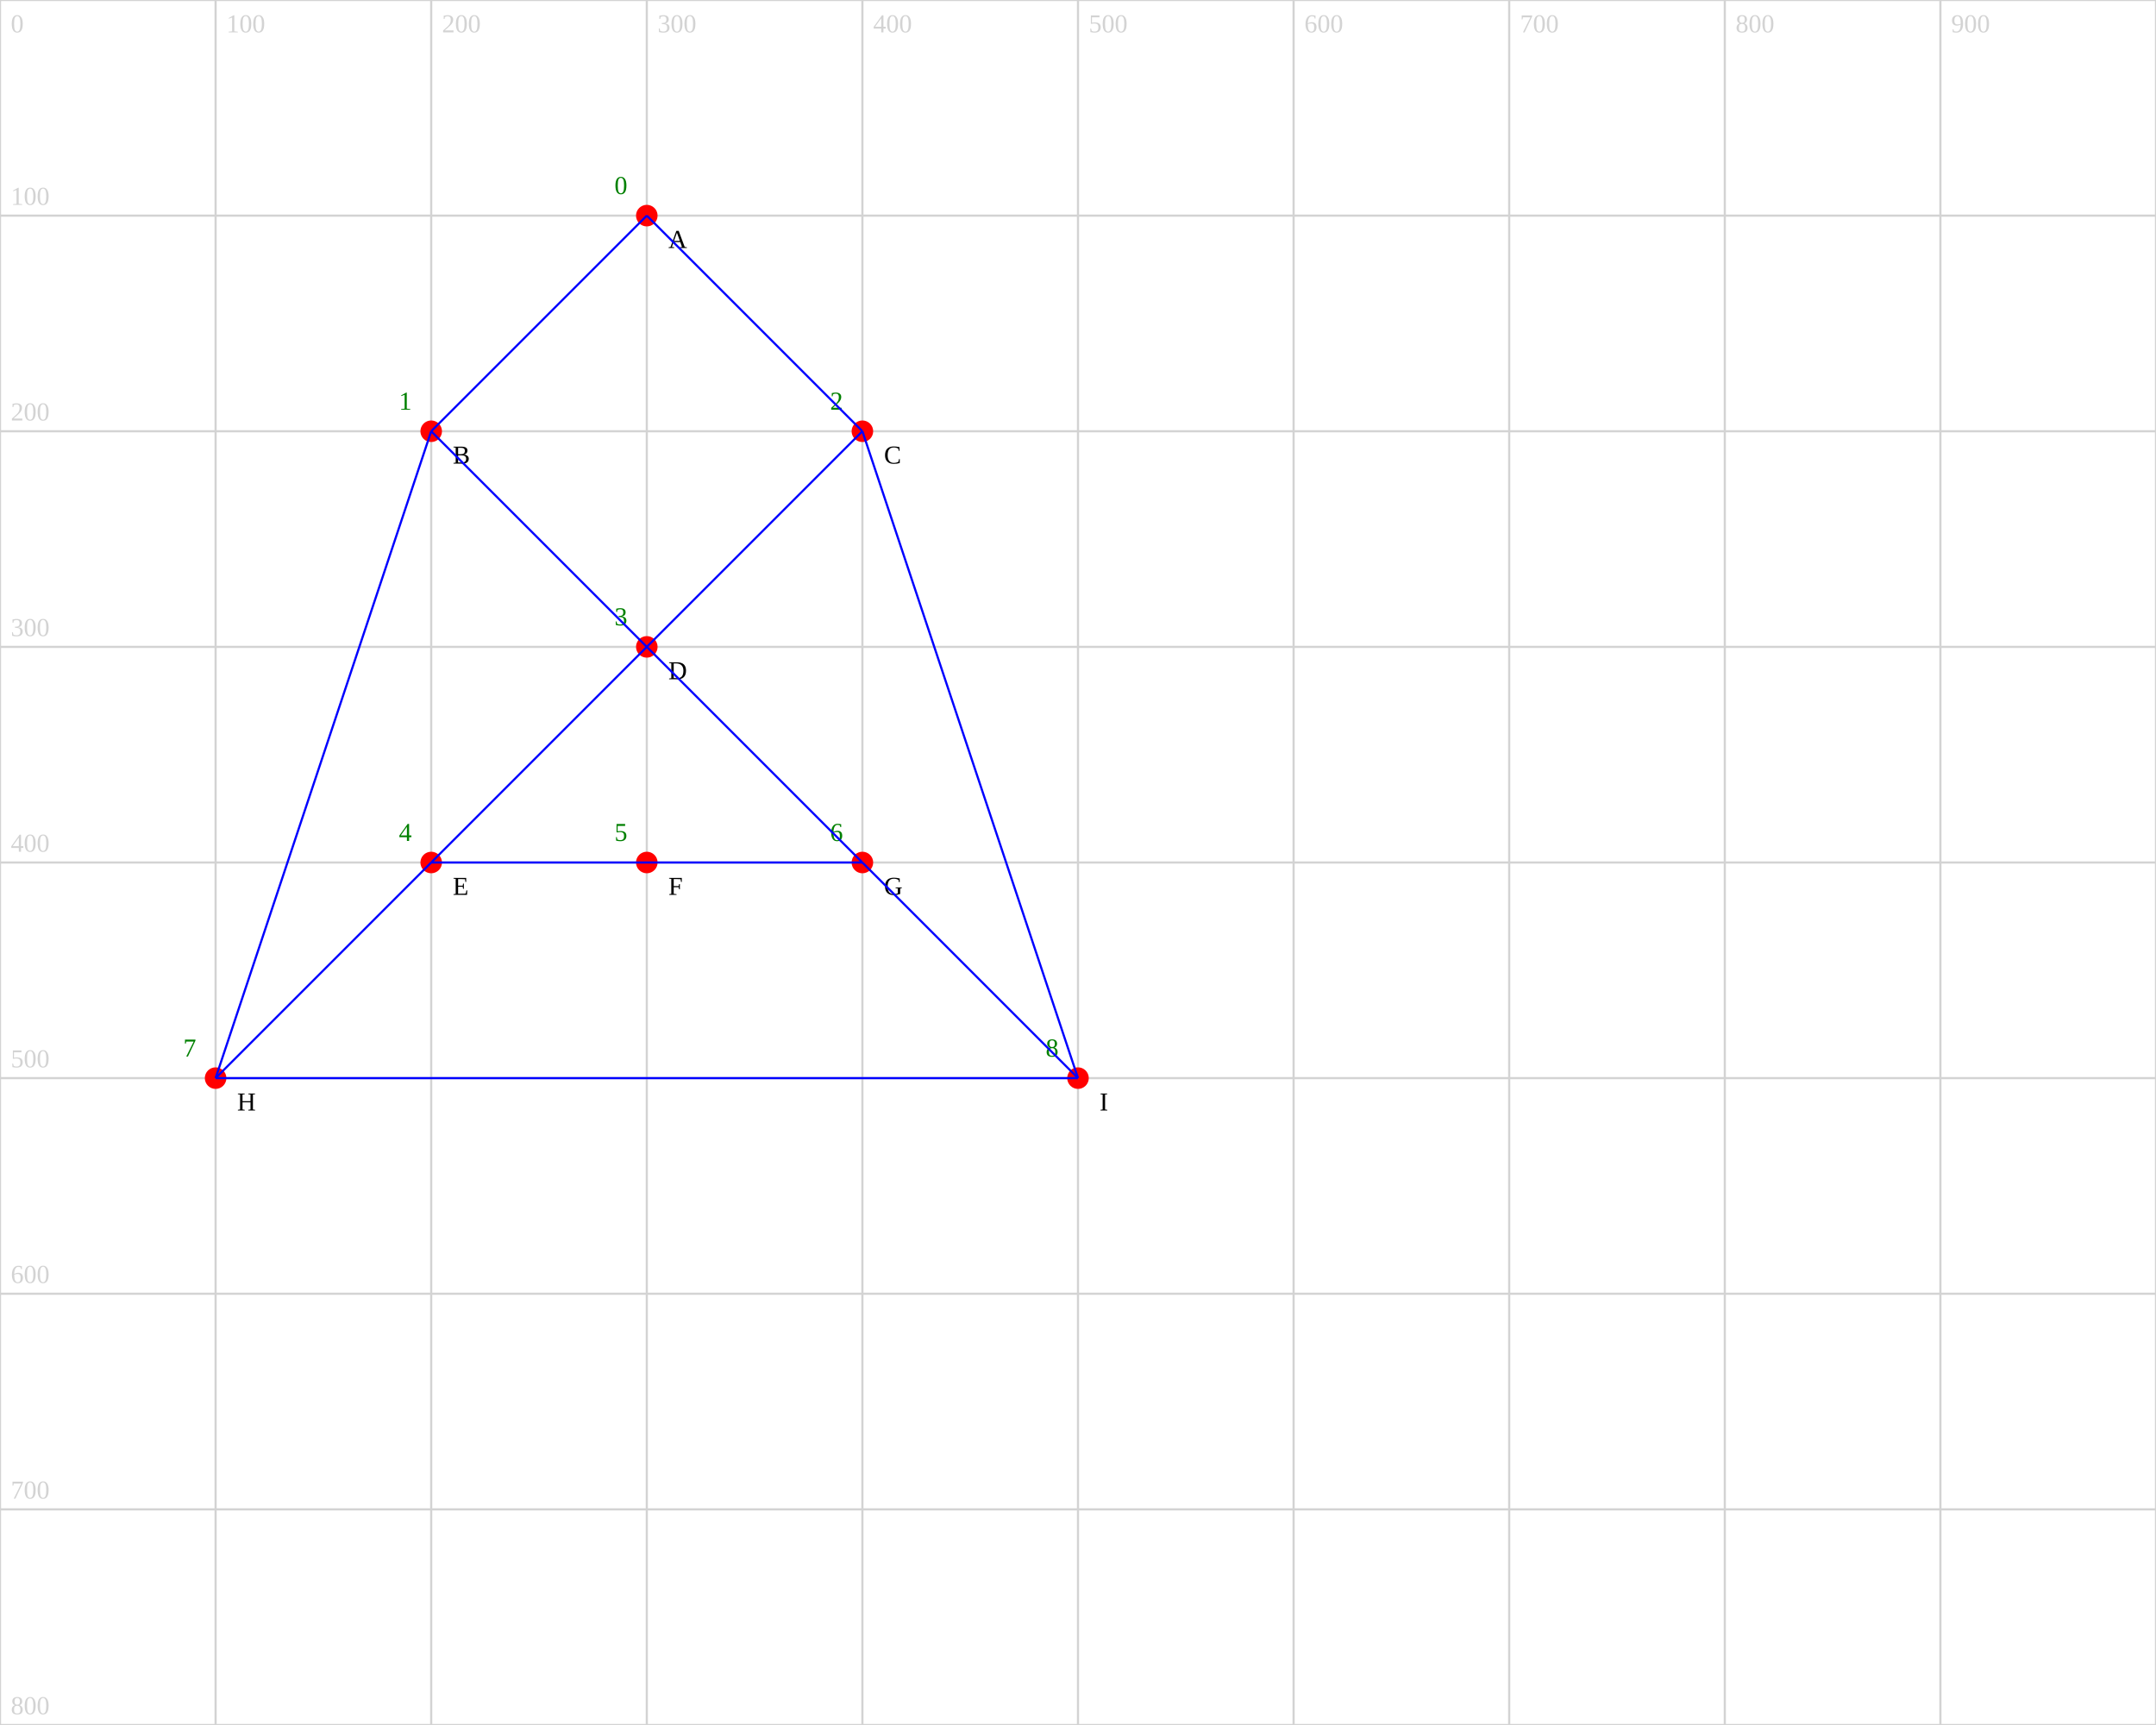
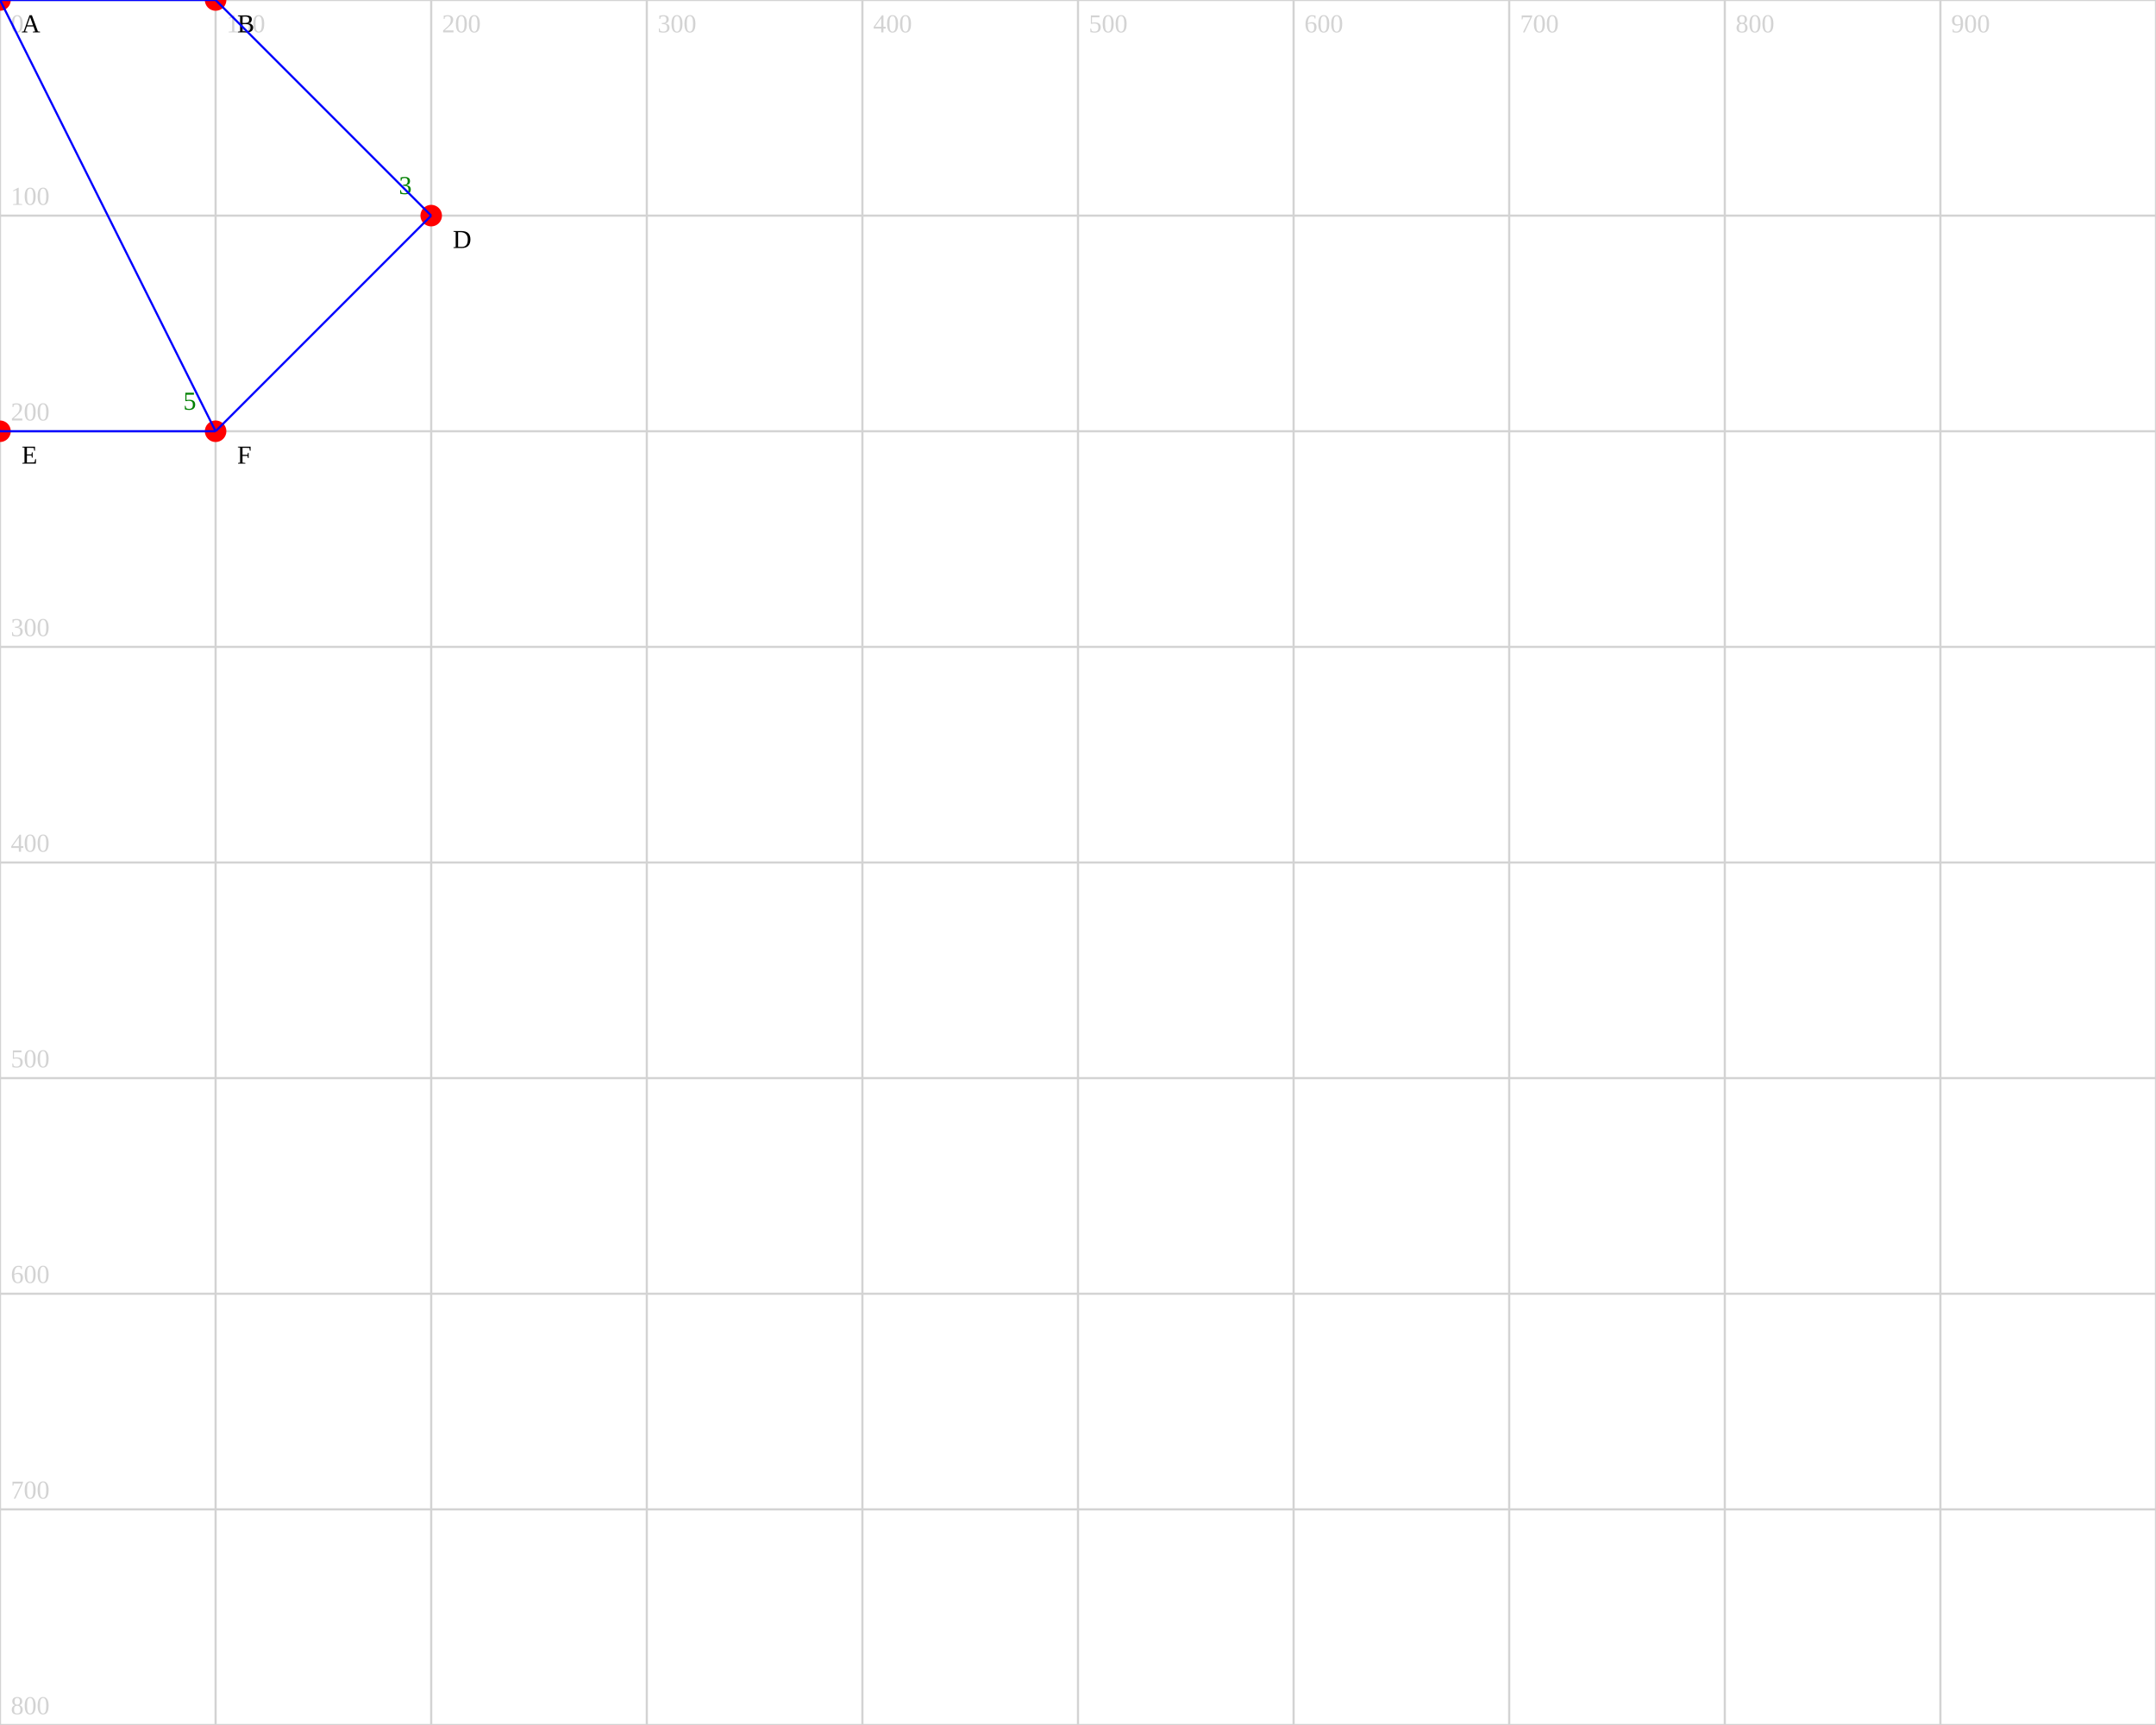
<svg xmlns="http://www.w3.org/2000/svg" version="1.1" width="1000" height="800">
  <line x1="0" y1="0" x2="1000" y2="0" stroke="lightgrey" />
  <text x="5" y="-5" fill="lightgrey">0</text>
  <line x1="0" y1="100" x2="1000" y2="100" stroke="lightgrey" />
  <text x="5" y="95" fill="lightgrey">100</text>
  <line x1="0" y1="200" x2="1000" y2="200" stroke="lightgrey" />
  <text x="5" y="195" fill="lightgrey">200</text>
  <line x1="0" y1="300" x2="1000" y2="300" stroke="lightgrey" />
  <text x="5" y="295" fill="lightgrey">300</text>
  <line x1="0" y1="400" x2="1000" y2="400" stroke="lightgrey" />
  <text x="5" y="395" fill="lightgrey">400</text>
  <line x1="0" y1="500" x2="1000" y2="500" stroke="lightgrey" />
  <text x="5" y="495" fill="lightgrey">500</text>
  <line x1="0" y1="600" x2="1000" y2="600" stroke="lightgrey" />
  <text x="5" y="595" fill="lightgrey">600</text>
  <line x1="0" y1="700" x2="1000" y2="700" stroke="lightgrey" />
  <text x="5" y="695" fill="lightgrey">700</text>
  <line x1="0" y1="800" x2="1000" y2="800" stroke="lightgrey" />
  <text x="5" y="795" fill="lightgrey">800</text>
  <line x1="0" y1="0" x2="0" y2="800" stroke="lightgrey" />
  <text x="5" y="15" fill="lightgrey">0</text>
  <line x1="100" y1="0" x2="100" y2="800" stroke="lightgrey" />
  <text x="105" y="15" fill="lightgrey">100</text>
  <line x1="200" y1="0" x2="200" y2="800" stroke="lightgrey" />
  <text x="205" y="15" fill="lightgrey">200</text>
  <line x1="300" y1="0" x2="300" y2="800" stroke="lightgrey" />
  <text x="305" y="15" fill="lightgrey">300</text>
  <line x1="400" y1="0" x2="400" y2="800" stroke="lightgrey" />
  <text x="405" y="15" fill="lightgrey">400</text>
  <line x1="500" y1="0" x2="500" y2="800" stroke="lightgrey" />
  <text x="505" y="15" fill="lightgrey">500</text>
  <line x1="600" y1="0" x2="600" y2="800" stroke="lightgrey" />
  <text x="605" y="15" fill="lightgrey">600</text>
  <line x1="700" y1="0" x2="700" y2="800" stroke="lightgrey" />
  <text x="705" y="15" fill="lightgrey">700</text>
  <line x1="800" y1="0" x2="800" y2="800" stroke="lightgrey" />
  <text x="805" y="15" fill="lightgrey">800</text>
  <line x1="900" y1="0" x2="900" y2="800" stroke="lightgrey" />
  <text x="905" y="15" fill="lightgrey">900</text>
  <line x1="1000" y1="0" x2="1000" y2="800" stroke="lightgrey" />
  <text x="1005" y="15" fill="lightgrey">1000</text>
-   <circle cx="300" cy="100" r="5" fill="red" />
-   <text x="310" y="115" fill="black">A</text>
-   <text x="285" y="90" fill="green">0</text>
-   <circle cx="200" cy="200" r="5" fill="red" />
-   <text x="210" y="215" fill="black">B</text>
-   <text x="185" y="190" fill="green">1</text>
-   <circle cx="400" cy="200" r="5" fill="red" />
-   <text x="410" y="215" fill="black">C</text>
-   <text x="385" y="190" fill="green">2</text>
-   <circle cx="300" cy="300" r="5" fill="red" />
-   <text x="310" y="315" fill="black">D</text>
-   <text x="285" y="290" fill="green">3</text>
-   <circle cx="200" cy="400" r="5" fill="red" />
-   <text x="210" y="415" fill="black">E</text>
-   <text x="185" y="390" fill="green">4</text>
-   <circle cx="300" cy="400" r="5" fill="red" />
-   <text x="310" y="415" fill="black">F</text>
-   <text x="285" y="390" fill="green">5</text>
-   <circle cx="400" cy="400" r="5" fill="red" />
-   <text x="410" y="415" fill="black">G</text>
-   <text x="385" y="390" fill="green">6</text>
-   <circle cx="100" cy="500" r="5" fill="red" />
-   <text x="110" y="515" fill="black">H</text>
-   <text x="85" y="490" fill="green">7</text>
-   <circle cx="500" cy="500" r="5" fill="red" />
-   <text x="510" y="515" fill="black">I</text>
-   <text x="485" y="490" fill="green">8</text>
-   <line x1="300" y1="100" x2="200" y2="200" stroke="blue" />
-   <line x1="300" y1="100" x2="400" y2="200" stroke="blue" />
-   <line x1="200" y1="200" x2="300" y2="300" stroke="blue" />
-   <line x1="400" y1="200" x2="300" y2="300" stroke="blue" />
-   <line x1="300" y1="300" x2="200" y2="400" stroke="blue" />
-   <line x1="300" y1="300" x2="400" y2="400" stroke="blue" />
-   <line x1="200" y1="200" x2="100" y2="500" stroke="blue" />
-   <line x1="400" y1="200" x2="500" y2="500" stroke="blue" />
-   <line x1="200" y1="400" x2="300" y2="400" stroke="blue" />
-   <line x1="300" y1="400" x2="400" y2="400" stroke="blue" />
-   <line x1="400" y1="400" x2="500" y2="500" stroke="blue" />
-   <line x1="200" y1="400" x2="100" y2="500" stroke="blue" />
-   <line x1="100" y1="500" x2="500" y2="500" stroke="blue" />
+   <circle cx="0" cy="0" r="5" fill="red" />
+   <text x="10" y="15" fill="black">A</text>
+   <text x="-15" y="-10" fill="green">0</text>
+   <circle cx="100" cy="0" r="5" fill="red" />
+   <text x="110" y="15" fill="black">B</text>
+   <text x="85" y="-10" fill="green">1</text>
+   <circle cx="-100" cy="100" r="5" fill="red" />
+   <text x="-90" y="115" fill="black">C</text>
+   <text x="-115" y="90" fill="green">2</text>
+   <circle cx="200" cy="100" r="5" fill="red" />
+   <text x="210" y="115" fill="black">D</text>
+   <text x="185" y="90" fill="green">3</text>
+   <circle cx="0" cy="200" r="5" fill="red" />
+   <text x="10" y="215" fill="black">E</text>
+   <text x="-15" y="190" fill="green">4</text>
+   <circle cx="100" cy="200" r="5" fill="red" />
+   <text x="110" y="215" fill="black">F</text>
+   <text x="85" y="190" fill="green">5</text>
+   <line x1="0" y1="0" x2="100" y2="0" stroke="blue" />
+   <line x1="100" y1="0" x2="200" y2="100" stroke="blue" />
+   <line x1="200" y1="100" x2="100" y2="200" stroke="blue" />
+   <line x1="100" y1="200" x2="0" y2="200" stroke="blue" />
+   <line x1="0" y1="200" x2="-100" y2="100" stroke="blue" />
+   <line x1="-100" y1="100" x2="0" y2="0" stroke="blue" />
+   <line x1="0" y1="0" x2="100" y2="200" stroke="blue" />
</svg>
